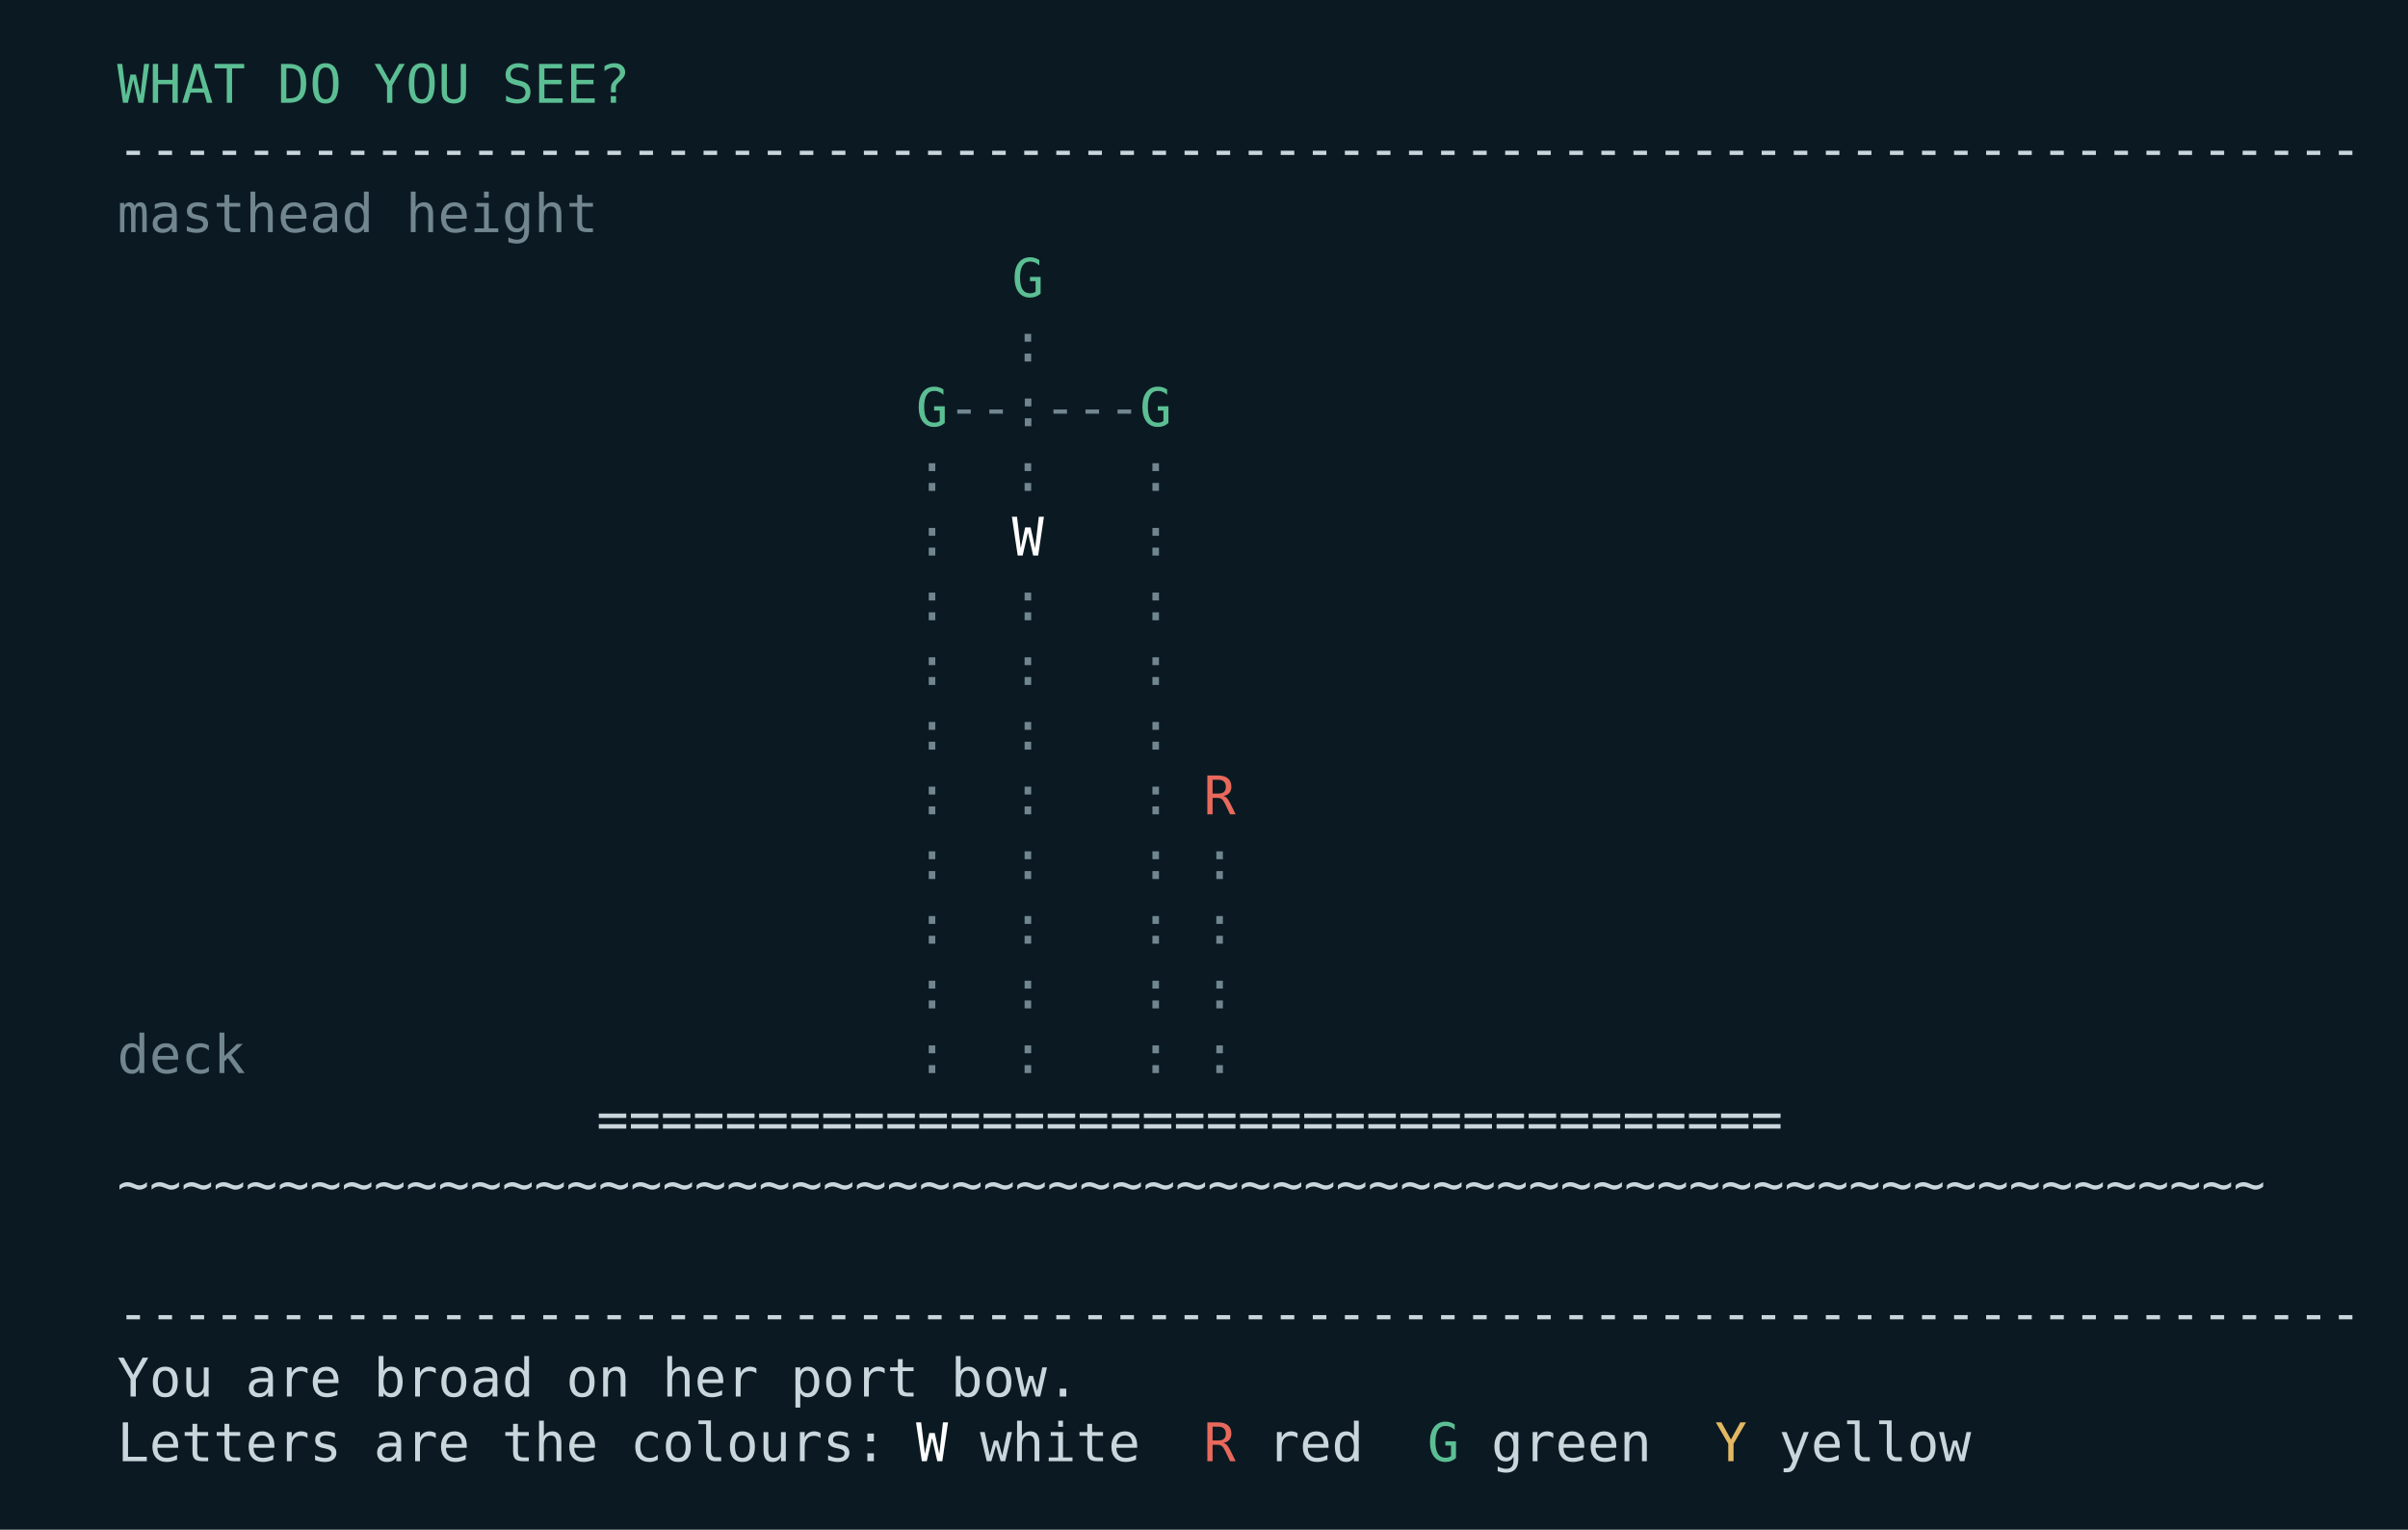
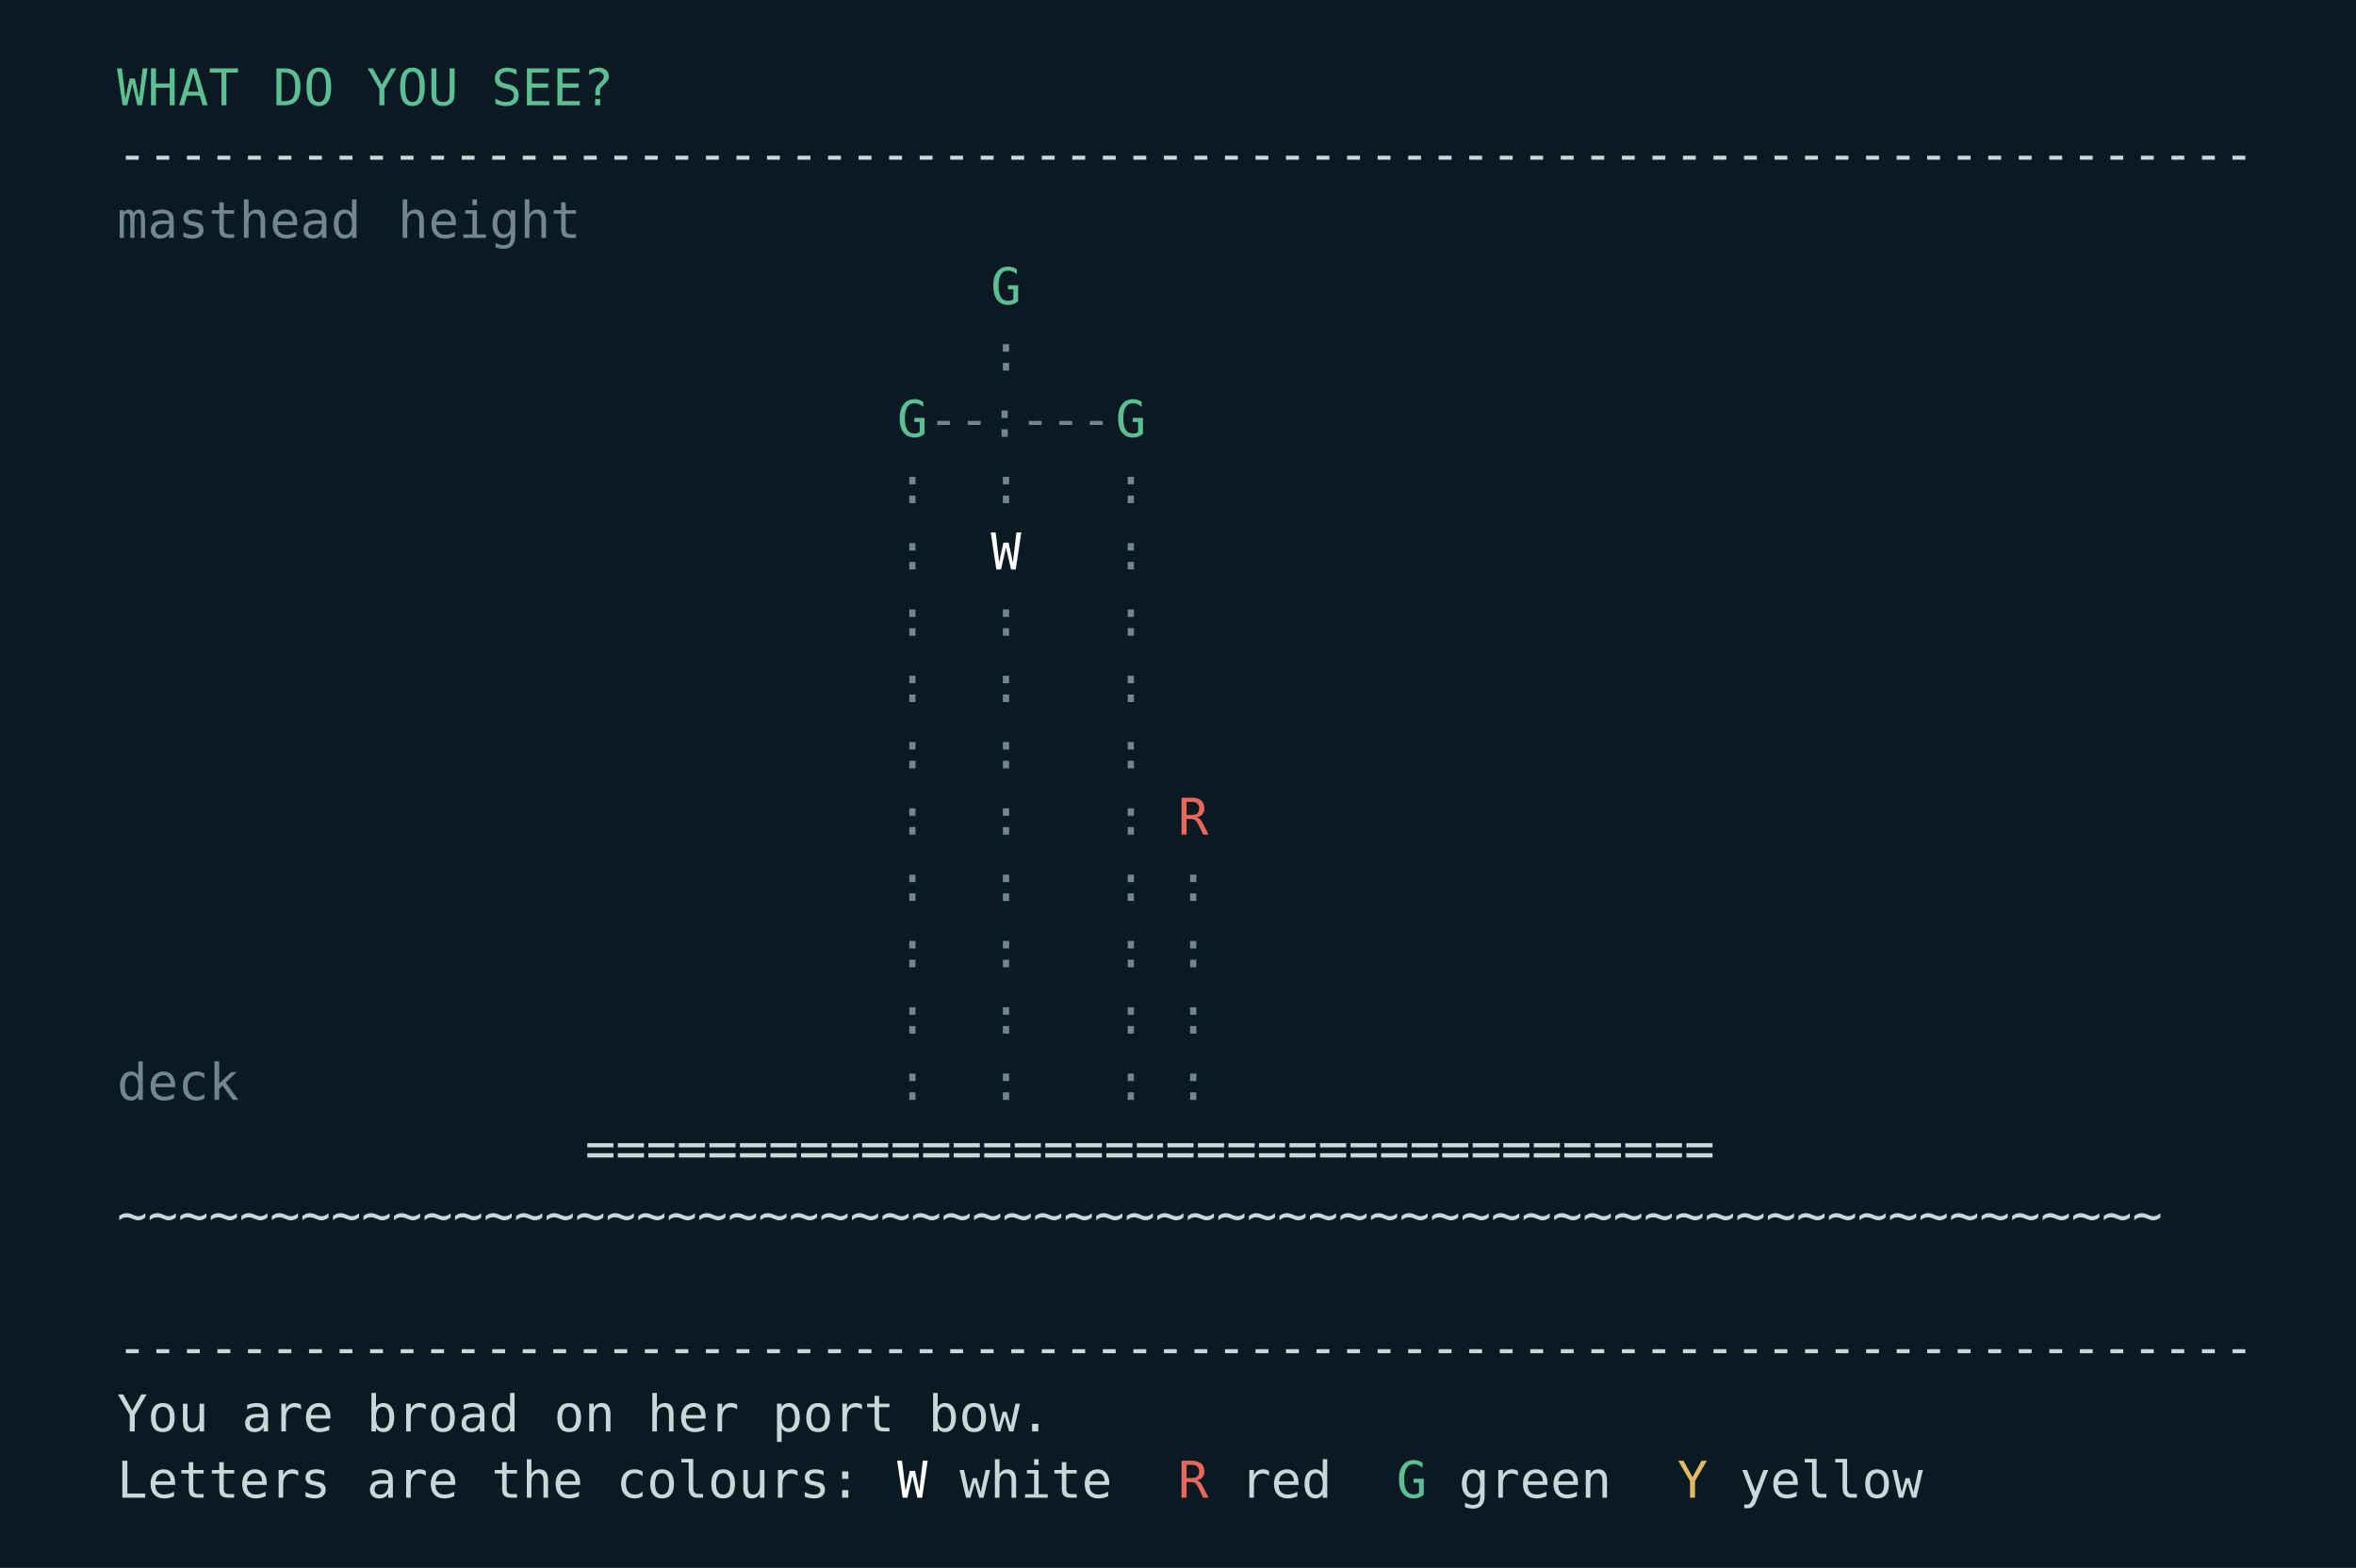
- <svg xmlns="http://www.w3.org/2000/svg" width="633" height="402" viewBox="0 0 633 402">
-   <rect width="633" height="402" fill="#0b1a22" />
-   <g font-family="ui-monospace,SFMono-Regular,Menlo,Consolas,DejaVu Sans Mono,monospace" font-size="14">
-     <text x="30.8" y="27.0" fill="#5cbf94">WHAT DO YOU SEE?</text>
-     <text x="30.8" y="44.0" fill="#c9d6dc">----------------------------------------------------------------------</text>
-     <text x="30.8" y="61.0" fill="#72868f">masthead height</text>
-     <text x="266.0" y="78.0" fill="#5cbf94">G</text>
-     <text x="266.0" y="95.0" fill="#72868f">:</text>
-     <text x="240.8" y="112.0" fill="#5cbf94">G</text>
-     <text x="249.2" y="112.0" fill="#72868f">--:---</text>
-     <text x="299.6" y="112.0" fill="#5cbf94">G</text>
-     <text x="240.8" y="129.0" fill="#72868f">:</text>
-     <text x="266.0" y="129.0" fill="#72868f">:</text>
-     <text x="299.6" y="129.0" fill="#72868f">:</text>
-     <text x="240.8" y="146.0" fill="#72868f">:</text>
-     <text x="266.0" y="146.0" fill="#ffffff">W</text>
-     <text x="299.6" y="146.0" fill="#72868f">:</text>
-     <text x="240.8" y="163.0" fill="#72868f">:</text>
-     <text x="266.0" y="163.0" fill="#72868f">:</text>
-     <text x="299.6" y="163.0" fill="#72868f">:</text>
-     <text x="240.8" y="180.0" fill="#72868f">:</text>
-     <text x="266.0" y="180.0" fill="#72868f">:</text>
-     <text x="299.6" y="180.0" fill="#72868f">:</text>
-     <text x="240.8" y="197.0" fill="#72868f">:</text>
-     <text x="266.0" y="197.0" fill="#72868f">:</text>
-     <text x="299.6" y="197.0" fill="#72868f">:</text>
-     <text x="240.8" y="214.0" fill="#72868f">:</text>
-     <text x="266.0" y="214.0" fill="#72868f">:</text>
-     <text x="299.6" y="214.0" fill="#72868f">:</text>
-     <text x="316.4" y="214.0" fill="#e8695c">R</text>
-     <text x="240.8" y="231.0" fill="#72868f">:</text>
-     <text x="266.0" y="231.0" fill="#72868f">:</text>
-     <text x="299.6" y="231.0" fill="#72868f">:</text>
-     <text x="316.4" y="231.0" fill="#72868f">:</text>
-     <text x="240.8" y="248.0" fill="#72868f">:</text>
-     <text x="266.0" y="248.0" fill="#72868f">:</text>
-     <text x="299.6" y="248.0" fill="#72868f">:</text>
-     <text x="316.4" y="248.0" fill="#72868f">:</text>
-     <text x="240.8" y="265.0" fill="#72868f">:</text>
-     <text x="266.0" y="265.0" fill="#72868f">:</text>
-     <text x="299.6" y="265.0" fill="#72868f">:</text>
-     <text x="316.4" y="265.0" fill="#72868f">:</text>
-     <text x="30.8" y="282.0" fill="#72868f">deck</text>
-     <text x="240.8" y="282.0" fill="#72868f">:</text>
-     <text x="266.0" y="282.0" fill="#72868f">:</text>
-     <text x="299.6" y="282.0" fill="#72868f">:</text>
-     <text x="316.4" y="282.0" fill="#72868f">:</text>
-     <text x="156.8" y="299.0" fill="#c9d6dc">=====================================</text>
-     <text x="30.8" y="316.0" fill="#c9d6dc">~~~~~~~~~~~~~~~~~~~~~~~~~~~~~~~~~~~~~~~~~~~~~~~~~~~~~~~~~~~~~~~~~~~</text>
-     <text x="30.8" y="350.0" fill="#c9d6dc">----------------------------------------------------------------------</text>
-     <text x="30.8" y="367.0" fill="#c9d6dc">You are broad on her port bow.</text>
-     <text x="30.8" y="384.0" fill="#c9d6dc">Letters are the colours:</text>
-     <text x="240.8" y="384.0" fill="#ffffff">W</text>
-     <text x="257.6" y="384.0" fill="#c9d6dc">white</text>
-     <text x="316.4" y="384.0" fill="#e8695c">R</text>
-     <text x="333.2" y="384.0" fill="#c9d6dc">red</text>
-     <text x="375.2" y="384.0" fill="#5cbf94">G</text>
-     <text x="392.0" y="384.0" fill="#c9d6dc">green</text>
-     <text x="450.8" y="384.0" fill="#e3b862">Y</text>
-     <text x="467.6" y="384.0" fill="#c9d6dc">yellow</text>
+ <svg xmlns="http://www.w3.org/2000/svg" width="604" height="402" viewBox="0 0 604 402">
+   <rect width="604" height="402" fill="#0b1a22" />
+   <g font-family="ui-monospace,SFMono-Regular,Menlo,Consolas,DejaVu Sans Mono,monospace" font-size="13">
+     <text x="30.0 38.0 46.0 54.0" y="27.0" fill="#5cbf94">WHAT</text>
+     <text x="70.0 78.0" y="27.0" fill="#5cbf94">DO</text>
+     <text x="94.0 102.0 110.0" y="27.0" fill="#5cbf94">YOU</text>
+     <text x="126.0 134.0 142.0 150.0" y="27.0" fill="#5cbf94">SEE?</text>
+     <text x="30.0 38.0 46.0 54.0 62.0 70.0 78.0 86.0 94.0 102.0 110.0 118.0 126.0 134.0 142.0 150.0 158.0 166.0 174.0 182.0 190.0 198.0 206.0 214.0 222.0 230.0 238.0 246.0 254.0 262.0 270.0 278.0 286.0 294.0 302.0 310.0 318.0 326.0 334.0 342.0 350.0 358.0 366.0 374.0 382.0 390.0 398.0 406.0 414.0 422.0 430.0 438.0 446.0 454.0 462.0 470.0 478.0 486.0 494.0 502.0 510.0 518.0 526.0 534.0 542.0 550.0 558.0 566.0 574.0 582.0" y="44.0" fill="#c9d6dc">----------------------------------------------------------------------</text>
+     <text x="30.0 38.0 46.0 54.0 62.0 70.0 78.0 86.0" y="61.0" fill="#72868f">masthead</text>
+     <text x="102.0 110.0 118.0 126.0 134.0 142.0" y="61.0" fill="#72868f">height</text>
+     <text x="254.0" y="78.0" fill="#5cbf94">G</text>
+     <text x="254.0" y="95.0" fill="#72868f">:</text>
+     <text x="230.0" y="112.0" fill="#5cbf94">G</text>
+     <text x="238.0 246.0 254.0 262.0 270.0 278.0" y="112.0" fill="#72868f">--:---</text>
+     <text x="286.0" y="112.0" fill="#5cbf94">G</text>
+     <text x="230.0" y="129.0" fill="#72868f">:</text>
+     <text x="254.0" y="129.0" fill="#72868f">:</text>
+     <text x="286.0" y="129.0" fill="#72868f">:</text>
+     <text x="230.0" y="146.0" fill="#72868f">:</text>
+     <text x="254.0" y="146.0" fill="#ffffff">W</text>
+     <text x="286.0" y="146.0" fill="#72868f">:</text>
+     <text x="230.0" y="163.0" fill="#72868f">:</text>
+     <text x="254.0" y="163.0" fill="#72868f">:</text>
+     <text x="286.0" y="163.0" fill="#72868f">:</text>
+     <text x="230.0" y="180.0" fill="#72868f">:</text>
+     <text x="254.0" y="180.0" fill="#72868f">:</text>
+     <text x="286.0" y="180.0" fill="#72868f">:</text>
+     <text x="230.0" y="197.0" fill="#72868f">:</text>
+     <text x="254.0" y="197.0" fill="#72868f">:</text>
+     <text x="286.0" y="197.0" fill="#72868f">:</text>
+     <text x="230.0" y="214.0" fill="#72868f">:</text>
+     <text x="254.0" y="214.0" fill="#72868f">:</text>
+     <text x="286.0" y="214.0" fill="#72868f">:</text>
+     <text x="302.0" y="214.0" fill="#e8695c">R</text>
+     <text x="230.0" y="231.0" fill="#72868f">:</text>
+     <text x="254.0" y="231.0" fill="#72868f">:</text>
+     <text x="286.0" y="231.0" fill="#72868f">:</text>
+     <text x="302.0" y="231.0" fill="#72868f">:</text>
+     <text x="230.0" y="248.0" fill="#72868f">:</text>
+     <text x="254.0" y="248.0" fill="#72868f">:</text>
+     <text x="286.0" y="248.0" fill="#72868f">:</text>
+     <text x="302.0" y="248.0" fill="#72868f">:</text>
+     <text x="230.0" y="265.0" fill="#72868f">:</text>
+     <text x="254.0" y="265.0" fill="#72868f">:</text>
+     <text x="286.0" y="265.0" fill="#72868f">:</text>
+     <text x="302.0" y="265.0" fill="#72868f">:</text>
+     <text x="30.0 38.0 46.0 54.0" y="282.0" fill="#72868f">deck</text>
+     <text x="230.0" y="282.0" fill="#72868f">:</text>
+     <text x="254.0" y="282.0" fill="#72868f">:</text>
+     <text x="286.0" y="282.0" fill="#72868f">:</text>
+     <text x="302.0" y="282.0" fill="#72868f">:</text>
+     <text x="150.0 158.0 166.0 174.0 182.0 190.0 198.0 206.0 214.0 222.0 230.0 238.0 246.0 254.0 262.0 270.0 278.0 286.0 294.0 302.0 310.0 318.0 326.0 334.0 342.0 350.0 358.0 366.0 374.0 382.0 390.0 398.0 406.0 414.0 422.0 430.0 438.0" y="299.0" fill="#c9d6dc">=====================================</text>
+     <text x="30.0 38.0 46.0 54.0 62.0 70.0 78.0 86.0 94.0 102.0 110.0 118.0 126.0 134.0 142.0 150.0 158.0 166.0 174.0 182.0 190.0 198.0 206.0 214.0 222.0 230.0 238.0 246.0 254.0 262.0 270.0 278.0 286.0 294.0 302.0 310.0 318.0 326.0 334.0 342.0 350.0 358.0 366.0 374.0 382.0 390.0 398.0 406.0 414.0 422.0 430.0 438.0 446.0 454.0 462.0 470.0 478.0 486.0 494.0 502.0 510.0 518.0 526.0 534.0 542.0 550.0 558.0" y="316.0" fill="#c9d6dc">~~~~~~~~~~~~~~~~~~~~~~~~~~~~~~~~~~~~~~~~~~~~~~~~~~~~~~~~~~~~~~~~~~~</text>
+     <text x="30.0 38.0 46.0 54.0 62.0 70.0 78.0 86.0 94.0 102.0 110.0 118.0 126.0 134.0 142.0 150.0 158.0 166.0 174.0 182.0 190.0 198.0 206.0 214.0 222.0 230.0 238.0 246.0 254.0 262.0 270.0 278.0 286.0 294.0 302.0 310.0 318.0 326.0 334.0 342.0 350.0 358.0 366.0 374.0 382.0 390.0 398.0 406.0 414.0 422.0 430.0 438.0 446.0 454.0 462.0 470.0 478.0 486.0 494.0 502.0 510.0 518.0 526.0 534.0 542.0 550.0 558.0 566.0 574.0 582.0" y="350.0" fill="#c9d6dc">----------------------------------------------------------------------</text>
+     <text x="30.0 38.0 46.0" y="367.0" fill="#c9d6dc">You</text>
+     <text x="62.0 70.0 78.0" y="367.0" fill="#c9d6dc">are</text>
+     <text x="94.0 102.0 110.0 118.0 126.0" y="367.0" fill="#c9d6dc">broad</text>
+     <text x="142.0 150.0" y="367.0" fill="#c9d6dc">on</text>
+     <text x="166.0 174.0 182.0" y="367.0" fill="#c9d6dc">her</text>
+     <text x="198.0 206.0 214.0 222.0" y="367.0" fill="#c9d6dc">port</text>
+     <text x="238.0 246.0 254.0 262.0" y="367.0" fill="#c9d6dc">bow.</text>
+     <text x="30.0 38.0 46.0 54.0 62.0 70.0 78.0" y="384.0" fill="#c9d6dc">Letters</text>
+     <text x="94.0 102.0 110.0" y="384.0" fill="#c9d6dc">are</text>
+     <text x="126.0 134.0 142.0" y="384.0" fill="#c9d6dc">the</text>
+     <text x="158.0 166.0 174.0 182.0 190.0 198.0 206.0 214.0" y="384.0" fill="#c9d6dc">colours:</text>
+     <text x="230.0" y="384.0" fill="#ffffff">W</text>
+     <text x="246.0 254.0 262.0 270.0 278.0" y="384.0" fill="#c9d6dc">white</text>
+     <text x="302.0" y="384.0" fill="#e8695c">R</text>
+     <text x="318.0 326.0 334.0" y="384.0" fill="#c9d6dc">red</text>
+     <text x="358.0" y="384.0" fill="#5cbf94">G</text>
+     <text x="374.0 382.0 390.0 398.0 406.0" y="384.0" fill="#c9d6dc">green</text>
+     <text x="430.0" y="384.0" fill="#e3b862">Y</text>
+     <text x="446.0 454.0 462.0 470.0 478.0 486.0" y="384.0" fill="#c9d6dc">yellow</text>
  </g>
</svg>
